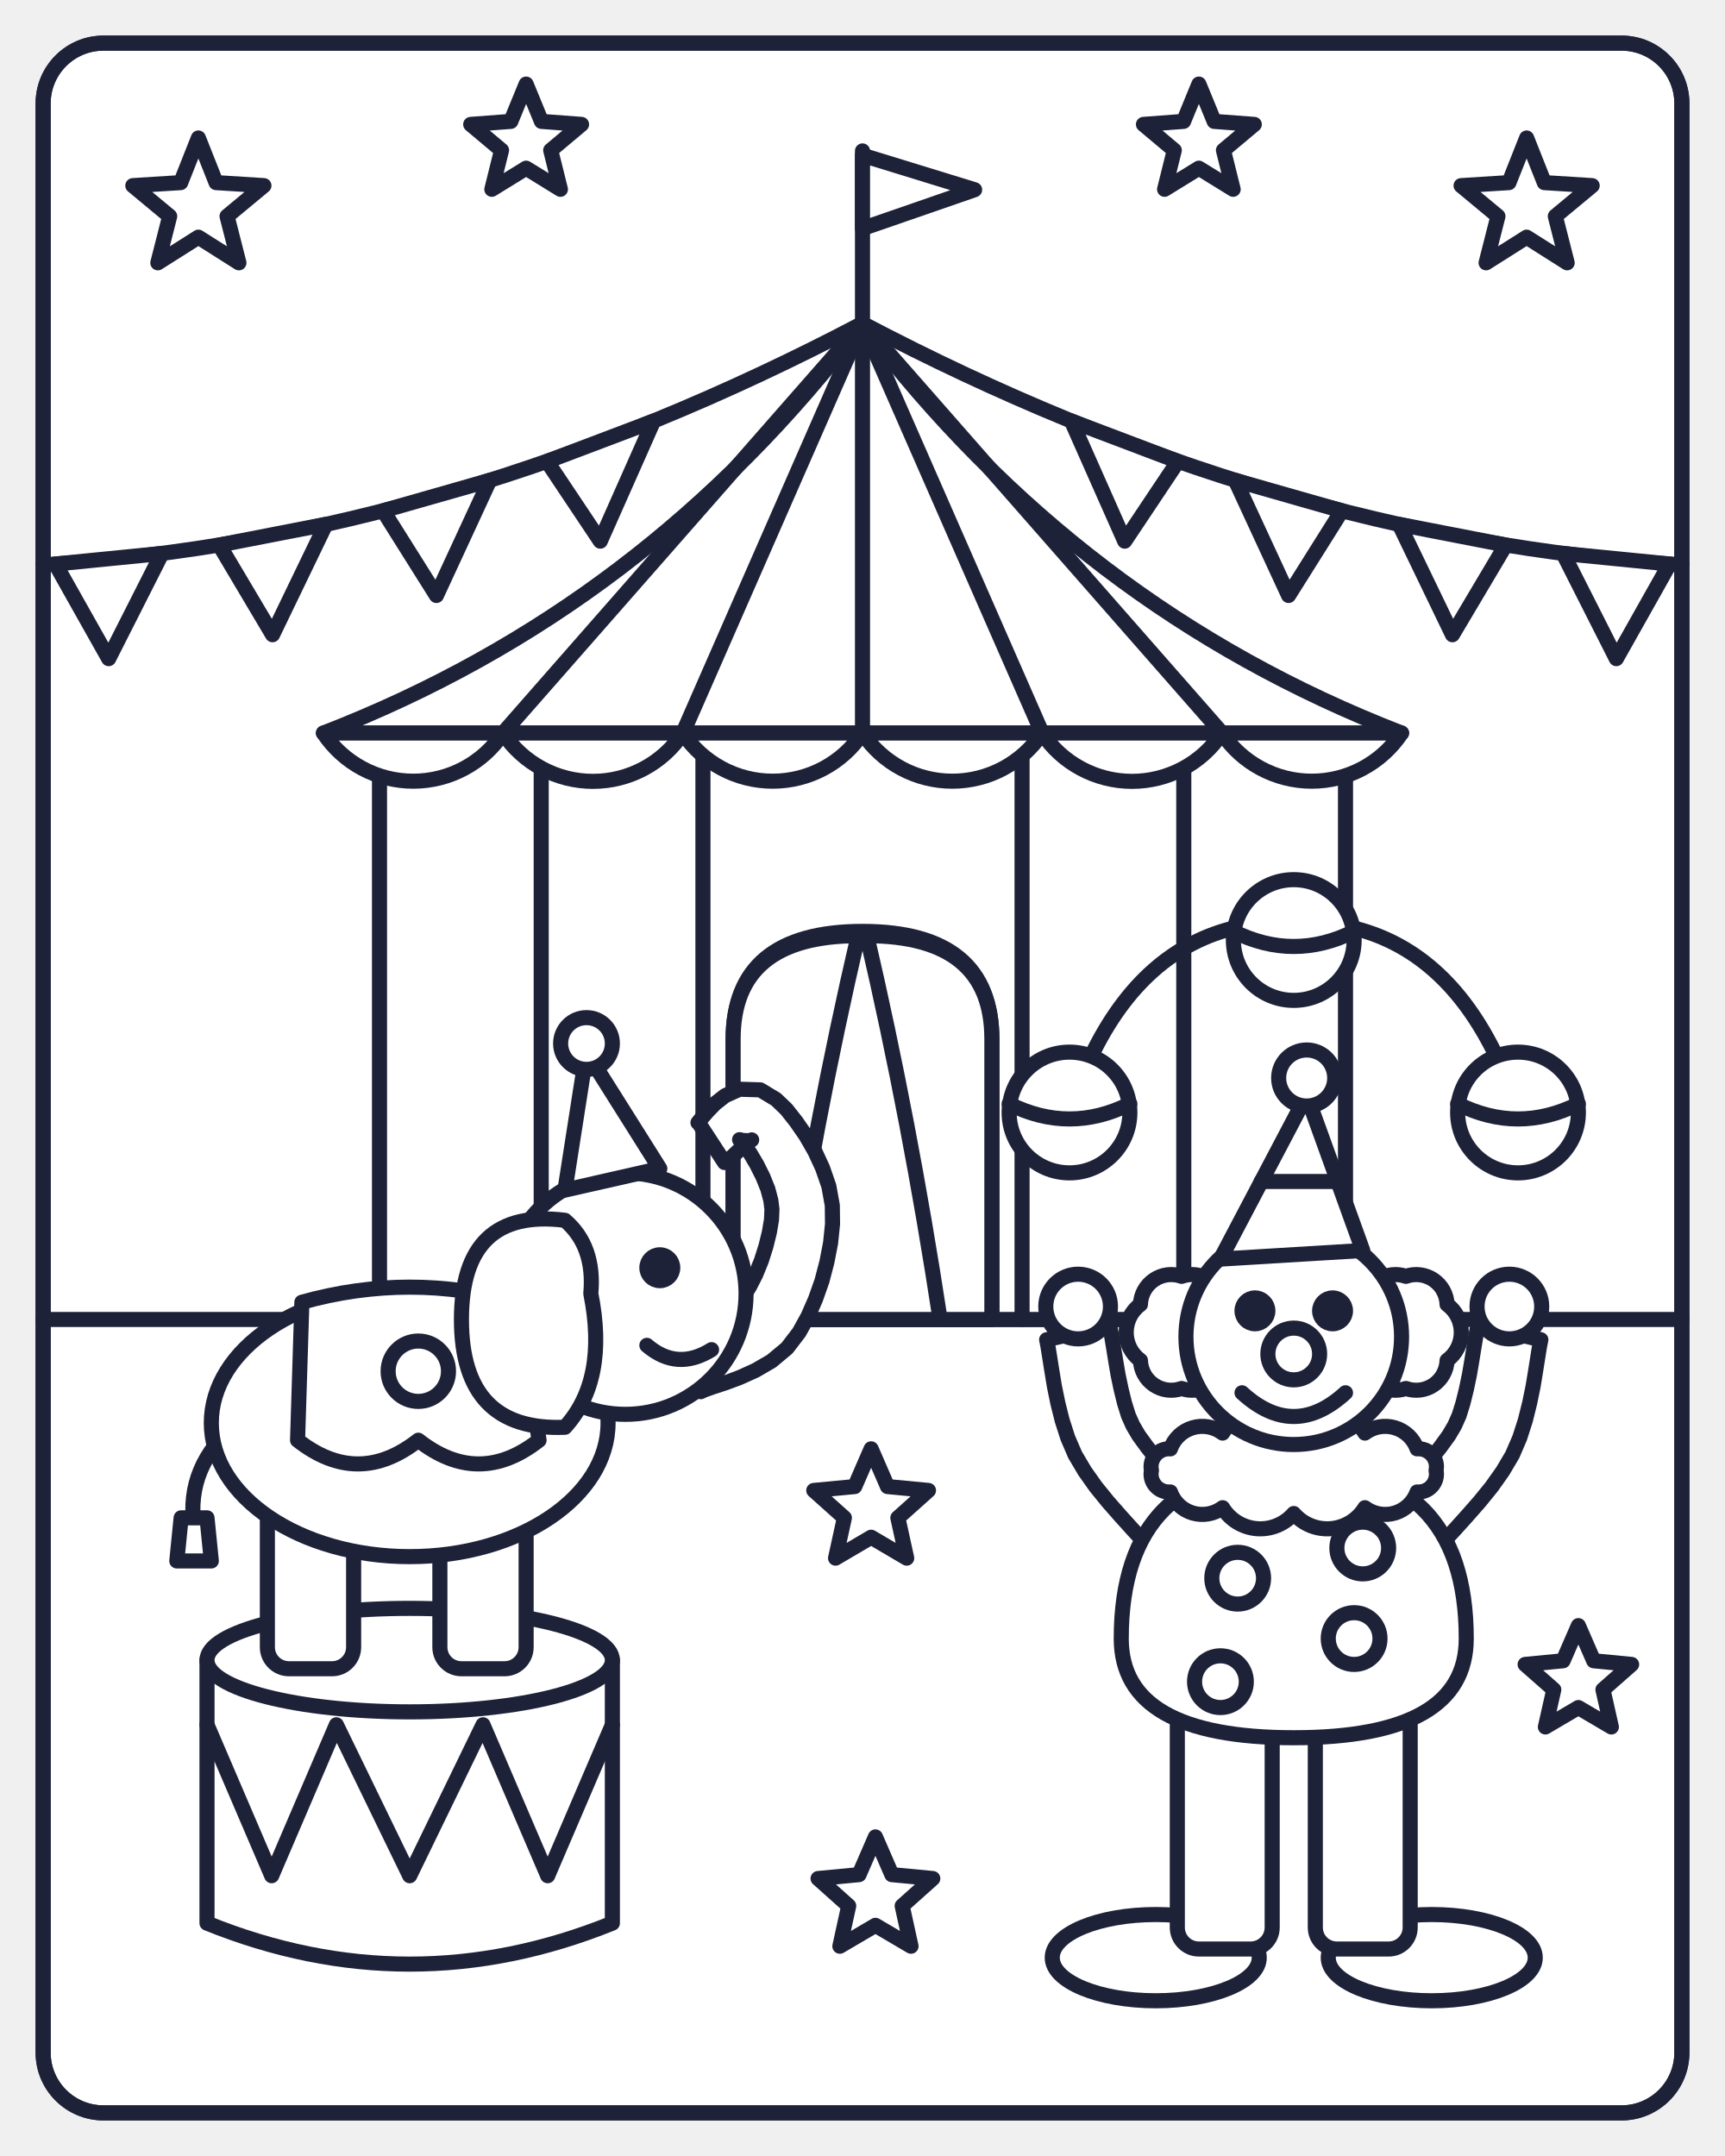
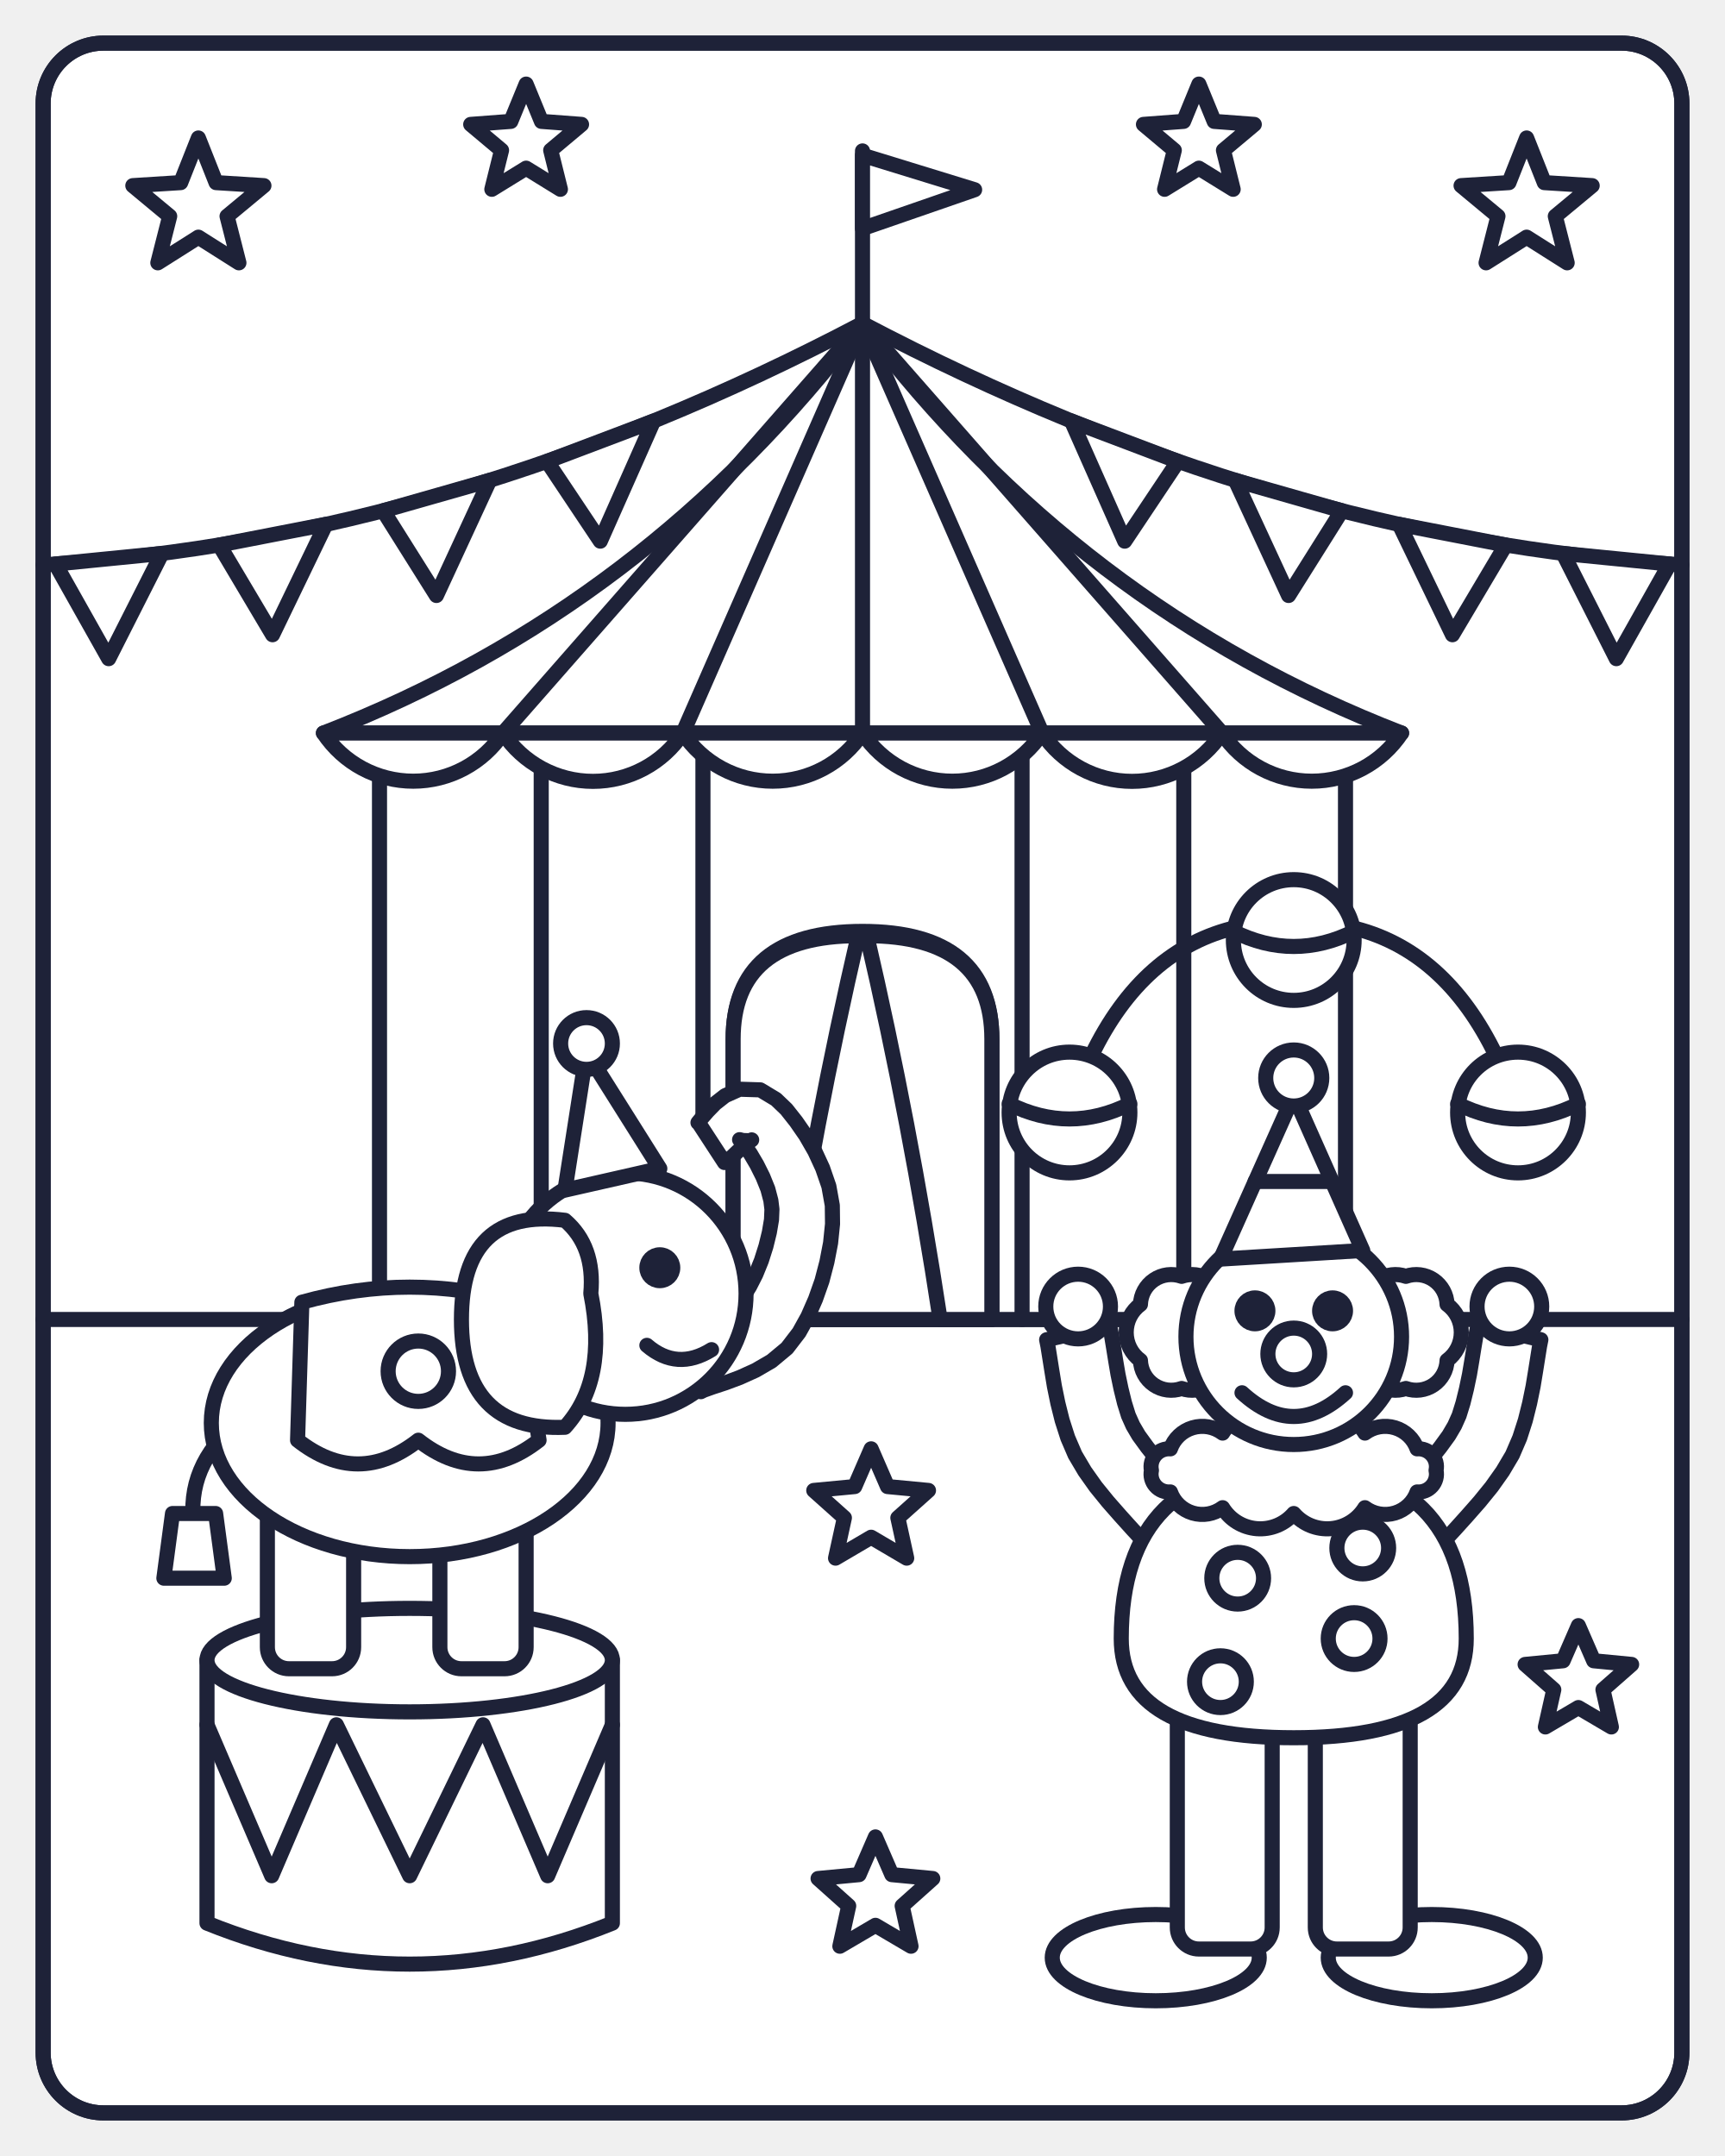
<svg xmlns="http://www.w3.org/2000/svg" viewBox="0 0 800 1000" width="800" height="1000">
  <g fill="#fff" stroke="#1E2238" stroke-width="7" stroke-linejoin="round" stroke-linecap="round">
    <rect x="20" y="20" width="760" height="960" rx="28" />
    <path fill="none" d="M20 612 L780 612" />
    <polygon points="92,64 100.2,84.7 122.4,86.1 105.3,100.3 110.8,121.9 92,110 73.2,121.9 78.7,100.3 61.6,86.1 83.8,84.7" />
    <polygon points="244,39 251.1,56.3 269.7,57.7 255.4,69.7 259.9,87.8 244,78 228.1,87.8 232.6,69.7 218.3,57.7 236.9,56.3" />
    <polygon points="708,64 716.2,84.7 738.4,86.1 721.3,100.3 726.8,121.9 708,110 689.2,121.9 694.7,100.3 677.6,86.1 699.8,84.7" />
    <polygon points="556,39 563.1,56.3 581.7,57.7 567.4,69.7 571.9,87.8 556,78 540.1,87.8 544.6,69.7 530.3,57.7 548.9,56.3" />
    <rect x="176" y="330" width="448" height="282" />
    <path fill="none" d="M251 330 L251 612" />
-     <path fill="none" d="M326 330 L326 612" />
+     <path fill="none" d="M326 330 L326 518" />
    <path fill="none" d="M474 330 L474 612" />
    <path fill="none" d="M549 330 L549 612" />
    <path d="M340 612 L340 482 Q340 432 400 432 Q460 432 460 482 L460 612 Z" />
    <path d="M340 612 L340 482 Q340 434 398 434 Q378 520 364 612 Z" />
    <path d="M460 612 L460 482 Q460 434 402 434 Q422 520 436 612 Z" />
    <path fill="none" d="M400 152 L400 70" />
    <polygon points="400,72 452,88 400,106" />
    <path d="M400 150 Q300 282 150 340 L650 340 Q500 282 400 150 Z" />
    <path fill="none" d="M400 150 L233.3 340" />
    <path fill="none" d="M400 150 L316.7 340" />
    <path fill="none" d="M400 150 L400 340" />
    <path fill="none" d="M400 150 L483.3 340" />
    <path fill="none" d="M400 150 L566.7 340" />
    <path d="M150 340 L650 340 A50 50 0 0 1 566.7 340 A50 50 0 0 1 483.3 340 A50 50 0 0 1 400 340 A50 50 0 0 1 316.7 340 A50 50 0 0 1 233.3 340 A50 50 0 0 1 150 340 Z" />
    <path fill="none" d="M400 150 Q210 250 20 262" />
    <polygon points="303.1,195.3 253.7,214 278.4,251" />
    <polygon points="227.1,222.8 177.7,236.9 202.4,276.2" />
    <polygon points="151.1,243.2 101.7,252.8 126.4,294.4" />
    <polygon points="75.1,256.7 25.7,261.6 50.4,305.5" />
    <path fill="none" d="M400 150 Q590 250 780 262" />
    <polygon points="496.9,195.3 546.3,214 521.6,251" />
    <polygon points="572.9,222.8 622.3,236.9 597.6,276.2" />
    <polygon points="648.9,243.2 698.3,252.8 673.6,294.4" />
    <polygon points="724.9,256.7 774.3,261.6 749.6,305.5" />
    <path d="M96 770 L96 892 Q190 930 284 892 L284 770 Z" />
    <polyline fill="none" points="96,800 126,870 156,800 190,870 224,800 254,870 284,800" />
    <ellipse cx="190" cy="770" rx="94" ry="24" />
    <path fill="none" d="M110 660 Q86 680 90 708" />
-     <path d="M84 704 L96 704 L98 724 L82 724 Z" />
+     <path d="M80 702 L100 702 L104 732 L76 732 Z" />
    <rect x="124" y="690" width="40" height="84" rx="10" />
    <rect x="204" y="690" width="40" height="84" rx="10" />
    <ellipse cx="190" cy="660" rx="92" ry="62" />
    <path d="M140 604 Q190 590 240 604 L250 668 Q222 690 194 668 Q166 690 138 668 Z" />
    <circle cx="194" cy="636" r="14" />
    <polygon points="325,645.5 326.4,644.8 330.6,643.3 336.4,641.4 343.1,638.9 350.4,635.6 357.8,631.3 365,625.3 370.6,618 374.7,610.6 378.2,602.6 381.2,594.1 383.5,585.3 385.2,576.5 386.1,567.7 386,559.1 384.4,550.2 381.5,541.8 377.9,534 373.7,526.7 369.2,520.2 364.7,514.5 359.9,509.9 352.6,505.5 343,505.2 336.3,508.2 331.7,511.8 328.2,515.4 325.5,518.5 323.7,520.7 324,520.8 336,539.2 339.6,536.5 342.2,534 344.8,531.6 347.1,529.7 348.6,528.7 348.1,529.1 344.6,529 343,528.6 345.1,531 348,535.1 351,540.2 353.8,545.8 356.1,551.5 357.5,556.8 358,560.9 357.8,565.7 356.8,571.6 355.2,578.1 353.1,584.7 350.5,591.1 347.7,596.6 345,601 343,603.1 340.6,604.8 336.7,606.7 331.9,608.5 326.6,610.1 321.4,611.4 316.2,612.8 311,614.5" />
    <circle cx="290" cy="600" r="56" />
    <path d="M262 566 Q214 560 214 612 Q214 664 262 662 Q282 640 274 600 Q276 578 262 566 Z" />
    <circle cx="306" cy="588" r="6" fill="#1E2238" />
    <path fill="none" d="M300 624 Q314 636 330 626" />
    <polygon points="262,552 306,542 272,488" />
    <circle cx="272" cy="484" r="12" />
    <path fill="none" d="M506 490 Q530 440 574 430 M626 430 Q670 440 694 490" />
    <ellipse cx="536" cy="908" rx="48" ry="20" />
    <ellipse cx="664" cy="908" rx="48" ry="20" />
    <rect x="546" y="784" width="44" height="120" rx="10" />
    <rect x="610" y="784" width="44" height="120" rx="10" />
    <polygon points="559.6,702.5 556.1,698.5 551.9,694 547.1,688.8 541.9,683.1 536.8,677.2 532.1,671.3 528.1,665.8 525.4,661.2 523.3,656.5 521.5,650.7 519.9,644.2 518.5,637.5 517.4,631 516.4,624.8 515.5,619.4 514.6,614.6 485.4,621.4 486,624.4 486.8,629.4 487.8,635.7 489,643 490.6,650.8 492.6,658.8 495.2,666.9 498.6,674.8 503.1,682.4 508.2,689.6 513.8,696.5 519.6,703.1 525.1,709.2 530,714.5 534,718.8 536.4,721.5" />
    <polygon points="663.6,721.5 666,718.8 670,714.5 674.9,709.2 680.4,703.1 686.2,696.5 691.8,689.6 696.9,682.4 701.4,674.8 704.8,666.9 707.4,658.8 709.4,650.8 711,643 712.2,635.7 713.2,629.4 714,624.4 714.6,621.4 685.4,614.6 684.5,619.4 683.6,624.8 682.6,631 681.5,637.5 680.1,644.2 678.5,650.7 676.7,656.5 674.6,661.2 671.9,665.8 667.9,671.3 663.2,677.2 658.1,683.1 652.9,688.8 648.1,694 643.9,698.5 640.4,702.5" />
    <path d="M600 680 Q520 680 520 760 Q520 806 600 806 Q680 806 680 760 Q680 680 600 680 Z" />
    <circle cx="574" cy="732" r="12" />
    <circle cx="628" cy="760" r="12" />
    <circle cx="566" cy="780" r="12" />
    <circle cx="632" cy="718" r="12" />
    <path d="M666 682 A8.3 8.3 0 0 1 657.2 692 A15.7 15.7 0 0 1 633 699.3 A20.5 20.5 0 0 1 600 702 A20.5 20.5 0 0 1 567 699.3 A15.7 15.7 0 0 1 542.8 692 A8.3 8.3 0 0 1 534 682 A8.3 8.3 0 0 1 542.8 672 A15.7 15.7 0 0 1 567 664.7 A20.5 20.5 0 0 1 600 662 A20.5 20.5 0 0 1 633 664.7 A15.7 15.7 0 0 1 657.2 672 A8.3 8.3 0 0 1 666 682 Z" />
    <circle cx="500" cy="606" r="15" />
    <circle cx="700" cy="606" r="15" />
    <path d="M567.1 631 A14.3 14.3 0 0 1 548 644 A14.3 14.3 0 0 1 528.9 631 A16.1 16.1 0 0 1 528.9 605 A14.3 14.3 0 0 1 548 592 A14.3 14.3 0 0 1 567.1 605 A16.1 16.1 0 0 1 567.1 631 Z" />
    <path d="M671.1 631 A14.3 14.3 0 0 1 652 644 A14.3 14.3 0 0 1 632.9 631 A16.1 16.1 0 0 1 632.9 605 A14.3 14.3 0 0 1 652 592 A14.3 14.3 0 0 1 671.1 605 A16.1 16.1 0 0 1 671.1 631 Z" />
    <circle cx="600" cy="620" r="50" />
    <circle cx="582" cy="608" r="6" fill="#1E2238" />
    <circle cx="618" cy="608" r="6" fill="#1E2238" />
    <circle cx="600" cy="628" r="12" />
    <path fill="none" d="M576 646 Q600 668 624 646" />
-     <polygon points="566,584 632,580 606,508" />
-     <path fill="none" d="M584.9 548 L620.4 548" />
-     <circle cx="606" cy="500" r="13" />
+     <polygon points="566,584 632,580 600,508" />
+     <path fill="none" d="M582.1 548 L617.8 548" />
+     <circle cx="600" cy="500" r="13" />
    <circle cx="496" cy="516" r="28" />
    <path fill="none" d="M468 512 Q496 526 524 512" />
    <circle cx="600" cy="436" r="28" />
    <path fill="none" d="M572 432 Q600 446 628 432" />
    <circle cx="704" cy="516" r="28" />
    <path fill="none" d="M676 512 Q704 526 732 512" />
    <polygon points="404,672 411.6,689.5 430.6,691.3 416.4,704 420.5,722.7 404,713 387.5,722.7 391.6,704 377.4,691.3 396.4,689.5" />
    <polygon points="406,852 413.6,869.5 432.6,871.3 418.4,884 422.5,902.7 406,893 389.5,902.7 393.6,884 379.4,871.3 398.4,869.5" />
    <polygon points="732,754 739.1,770.3 756.7,772 743.4,783.7 747.3,801 732,792 716.7,801 720.6,783.7 707.3,772 724.9,770.3" />
    <rect x="20" y="20" width="760" height="960" rx="28" fill="none" />
  </g>
</svg>
